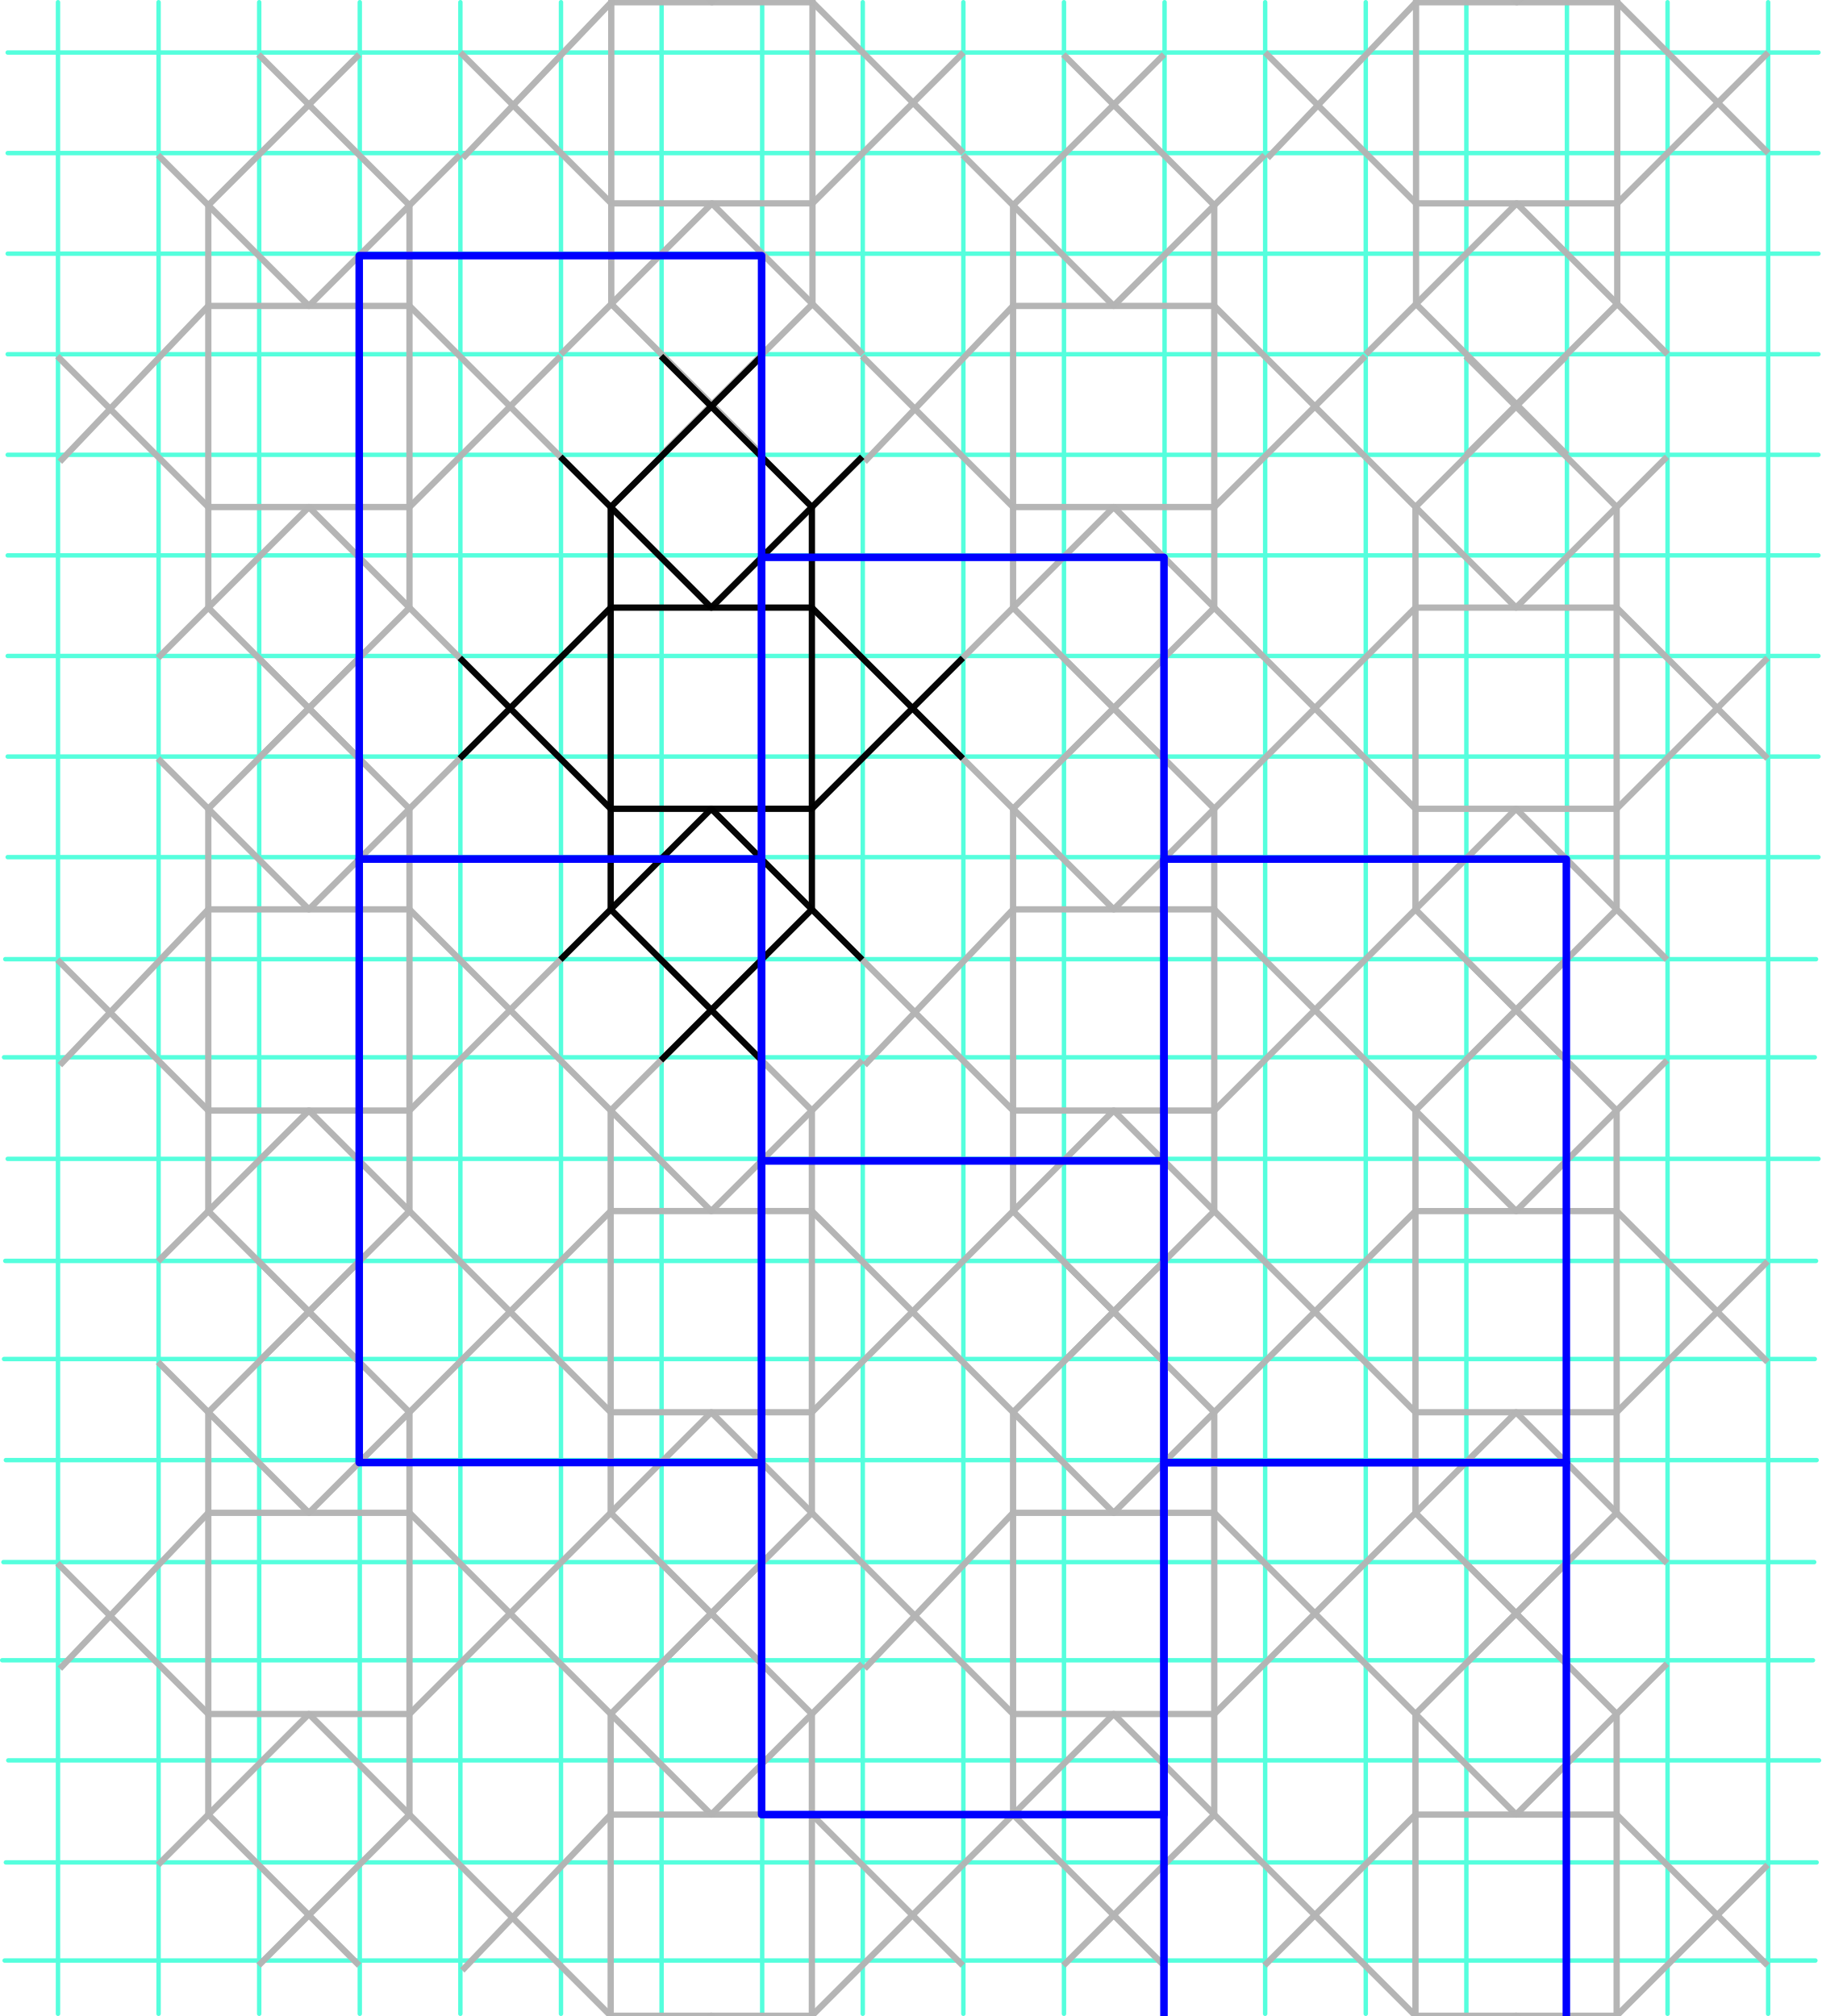
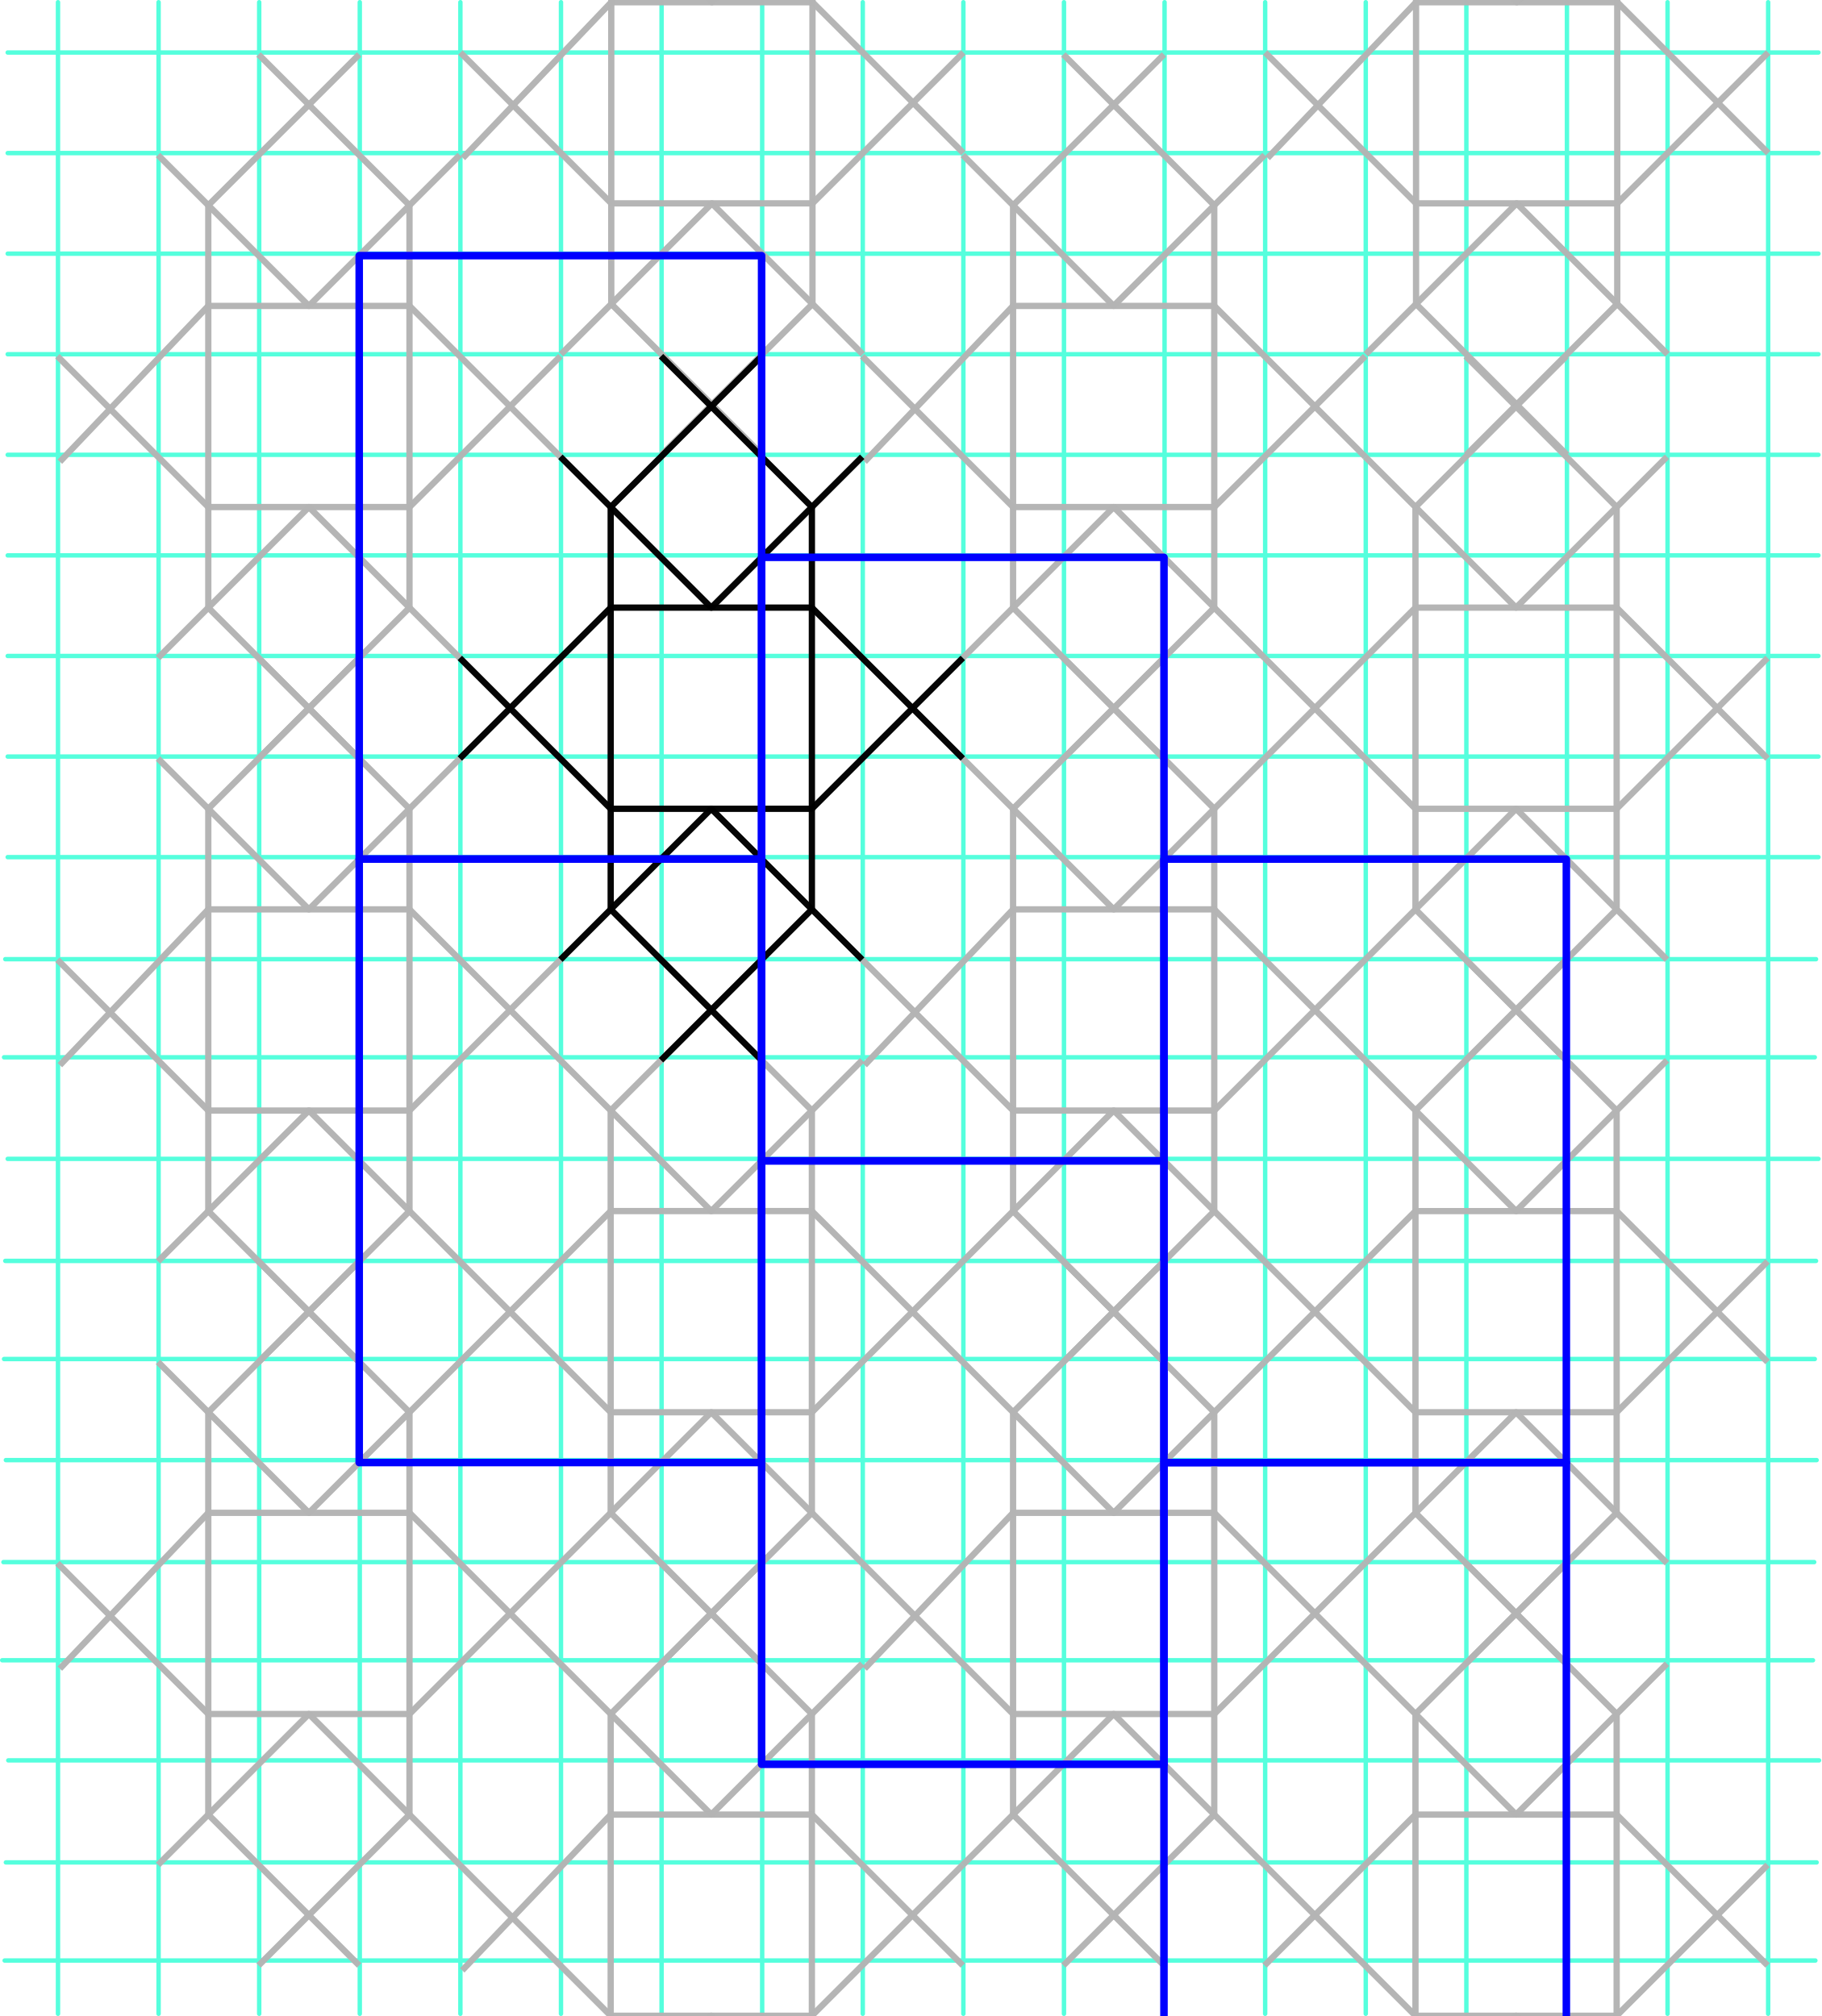
<svg xmlns="http://www.w3.org/2000/svg" width="72.418mm" height="80.176mm" viewBox="0 0 72.418 80.176" version="1.1" id="svg1">
  <defs id="defs1" />
  <g id="layer1" transform="translate(-49.47706,-128.0583)">
    <g id="g5" transform="translate(-555.811,-91.10259)">
      <g id="g2">
        <path style="fill:none;stroke:#55ffdd;stroke-width:0.176;stroke-linecap:round;stroke-linejoin:round;stroke-dasharray:none;stroke-dashoffset:539.898" d="m 605.594,225.249 h 72" id="path15-1-2-2" />
        <path style="fill:none;stroke:#55ffdd;stroke-width:0.176;stroke-linecap:round;stroke-linejoin:round;stroke-dasharray:none;stroke-dashoffset:539.898" d="m 605.594,221.249 h 72" id="path15-1-09-2-5" />
        <path style="fill:none;stroke:#55ffdd;stroke-width:0.176;stroke-linecap:round;stroke-linejoin:round;stroke-dasharray:none;stroke-dashoffset:539.898" d="m 647.594,219.249 -2e-5,80" id="path15-1-7-3-7-8" />
        <path style="fill:none;stroke:#55ffdd;stroke-width:0.176;stroke-linecap:round;stroke-linejoin:round;stroke-dasharray:none;stroke-dashoffset:539.898" d="m 605.594,229.249 h 72" id="path15-6-6-3" />
        <path style="fill:none;stroke:#55ffdd;stroke-width:0.176;stroke-linecap:round;stroke-linejoin:round;stroke-dasharray:none;stroke-dashoffset:539.898" d="m 605.594,233.249 h 72" id="path15-1-5-1-5" />
        <path style="fill:none;stroke:#55ffdd;stroke-width:0.176;stroke-linecap:round;stroke-linejoin:round;stroke-dasharray:none;stroke-dashoffset:539.898" d="m 605.594,237.249 h 72" id="path15-7-8-1" />
        <path style="fill:none;stroke:#55ffdd;stroke-width:0.176;stroke-linecap:round;stroke-linejoin:round;stroke-dasharray:none;stroke-dashoffset:539.898" d="m 605.594,241.249 h 72" id="path15-1-54-9-2" />
        <path style="fill:none;stroke:#55ffdd;stroke-width:0.176;stroke-linecap:round;stroke-linejoin:round;stroke-dasharray:none;stroke-dashoffset:539.898" d="m 605.594,245.249 h 72" id="path15-12-2-0" />
        <path style="fill:none;stroke:#55ffdd;stroke-width:0.176;stroke-linecap:round;stroke-linejoin:round;stroke-dasharray:none;stroke-dashoffset:539.898" d="m 605.594,249.249 h 72" id="path15-1-0-79-1" />
        <path style="fill:none;stroke:#55ffdd;stroke-width:0.176;stroke-linecap:round;stroke-linejoin:round;stroke-dasharray:none;stroke-dashoffset:539.898" d="m 605.594,253.249 h 72" id="path15-0-5-6" />
        <path style="fill:none;stroke:#55ffdd;stroke-width:0.176;stroke-linecap:round;stroke-linejoin:round;stroke-dasharray:none;stroke-dashoffset:539.898" d="m 605.498,257.307 h 72" id="path15-0-5-6-2" />
        <path style="fill:none;stroke:#55ffdd;stroke-width:0.176;stroke-linecap:round;stroke-linejoin:round;stroke-dasharray:none;stroke-dashoffset:539.898" d="m 605.449,261.209 h 72" id="path15-0-5-6-7" />
        <path style="fill:none;stroke:#55ffdd;stroke-width:0.176;stroke-linecap:round;stroke-linejoin:round;stroke-dasharray:none;stroke-dashoffset:539.898" d="m 605.594,265.249 h 72" id="path15-0-5-6-22" />
        <path style="fill:none;stroke:#55ffdd;stroke-width:0.176;stroke-linecap:round;stroke-linejoin:round;stroke-dasharray:none;stroke-dashoffset:539.898" d="m 605.498,269.307 h 72" id="path15-0-5-6-2-2" />
        <path style="fill:none;stroke:#55ffdd;stroke-width:0.176;stroke-linecap:round;stroke-linejoin:round;stroke-dasharray:none;stroke-dashoffset:539.898" d="m 605.449,273.209 h 72" id="path15-0-5-6-7-6" />
        <path style="fill:none;stroke:#55ffdd;stroke-width:0.176;stroke-linecap:round;stroke-linejoin:round;stroke-dasharray:none;stroke-dashoffset:539.898" d="m 605.522,277.229 h 72" id="path15-0-5-6-0" />
        <path style="fill:none;stroke:#55ffdd;stroke-width:0.176;stroke-linecap:round;stroke-linejoin:round;stroke-dasharray:none;stroke-dashoffset:539.898" d="m 605.425,281.286 h 72" id="path15-0-5-6-2-7" />
        <path style="fill:none;stroke:#55ffdd;stroke-width:0.176;stroke-linecap:round;stroke-linejoin:round;stroke-dasharray:none;stroke-dashoffset:539.898" d="m 605.376,285.189 h 72" id="path15-0-5-6-7-0" />
        <path style="fill:none;stroke:#55ffdd;stroke-width:0.176;stroke-linecap:round;stroke-linejoin:round;stroke-dasharray:none;stroke-dashoffset:539.898" d="m 605.618,289.171 h 72" id="path15-0-5-6-4" />
        <path style="fill:none;stroke:#55ffdd;stroke-width:0.176;stroke-linecap:round;stroke-linejoin:round;stroke-dasharray:none;stroke-dashoffset:539.898" d="m 605.522,293.229 h 72" id="path15-0-5-6-2-0" />
        <path style="fill:none;stroke:#55ffdd;stroke-width:0.176;stroke-linecap:round;stroke-linejoin:round;stroke-dasharray:none;stroke-dashoffset:539.898" d="M 605.473,297.131 H 677.472" id="path15-0-5-6-7-05" />
        <path style="fill:none;stroke:#55ffdd;stroke-width:0.176;stroke-linecap:round;stroke-linejoin:round;stroke-dasharray:none;stroke-dashoffset:539.898" d="m 643.594,219.249 -2e-5,80" id="path15-4-3-0" />
        <path style="fill:none;stroke:#55ffdd;stroke-width:0.176;stroke-linecap:round;stroke-linejoin:round;stroke-dasharray:none;stroke-dashoffset:539.898" d="m 639.594,219.249 -2e-5,80" id="path15-1-6-1-6" />
        <path style="fill:none;stroke:#55ffdd;stroke-width:0.176;stroke-linecap:round;stroke-linejoin:round;stroke-dasharray:none;stroke-dashoffset:539.898" d="m 635.594,219.249 -2e-5,80" id="path15-6-0-2-1" />
        <path style="fill:none;stroke:#55ffdd;stroke-width:0.176;stroke-linecap:round;stroke-linejoin:round;stroke-dasharray:none;stroke-dashoffset:539.898" d="m 631.594,219.249 -2e-5,80" id="path15-1-5-7-3-8" />
        <path style="fill:none;stroke:#55ffdd;stroke-width:0.176;stroke-linecap:round;stroke-linejoin:round;stroke-dasharray:none;stroke-dashoffset:539.898" d="m 627.594,219.249 -2e-5,80" id="path15-7-1-3-9" />
        <path style="fill:none;stroke:#55ffdd;stroke-width:0.176;stroke-linecap:round;stroke-linejoin:round;stroke-dasharray:none;stroke-dashoffset:539.898" d="m 623.594,219.249 -2e-5,80" id="path15-1-54-7-4-8" />
        <path style="fill:none;stroke:#55ffdd;stroke-width:0.176;stroke-linecap:round;stroke-linejoin:round;stroke-dasharray:none;stroke-dashoffset:539.898" d="m 619.594,219.249 -2e-5,80" id="path15-12-7-1-4" />
        <path style="fill:none;stroke:#55ffdd;stroke-width:0.176;stroke-linecap:round;stroke-linejoin:round;stroke-dasharray:none;stroke-dashoffset:539.898" d="m 615.594,219.249 -2e-5,80" id="path15-1-0-7-1-1" />
        <path style="fill:none;stroke:#55ffdd;stroke-width:0.176;stroke-linecap:round;stroke-linejoin:round;stroke-dasharray:none;stroke-dashoffset:539.898" d="m 611.594,219.249 -2e-5,80" id="path15-0-7-3-4" />
        <path style="font-variation-settings:normal;vector-effect:none;fill:none;fill-opacity:1;stroke:#55ffdd;stroke-width:0.176;stroke-linecap:round;stroke-linejoin:round;stroke-miterlimit:4;stroke-dasharray:none;stroke-dashoffset:539.898;stroke-opacity:1;-inkscape-stroke:none;stop-color:#000000" d="m 607.594,219.249 -2e-5,80" id="path15-1-1-3-8-3" />
        <path style="font-variation-settings:normal;vector-effect:none;fill:none;fill-opacity:1;stroke:#55ffdd;stroke-width:0.176;stroke-linecap:round;stroke-linejoin:round;stroke-miterlimit:4;stroke-dasharray:none;stroke-dashoffset:539.898;stroke-opacity:1;-inkscape-stroke:none;stop-color:#000000" d="m 663.594,219.249 -2e-5,80" id="path15-1-1-3-8-3-8" />
        <path style="font-variation-settings:normal;vector-effect:none;fill:none;fill-opacity:1;stroke:#55ffdd;stroke-width:0.176;stroke-linecap:round;stroke-linejoin:round;stroke-miterlimit:4;stroke-dasharray:none;stroke-dashoffset:539.898;stroke-opacity:1;-inkscape-stroke:none;stop-color:#000000" d="m 667.594,219.249 -2e-5,80" id="path15-1-1-3-8-3-8-9" />
        <path style="font-variation-settings:normal;vector-effect:none;fill:none;fill-opacity:1;stroke:#55ffdd;stroke-width:0.176;stroke-linecap:round;stroke-linejoin:round;stroke-miterlimit:4;stroke-dasharray:none;stroke-dashoffset:539.898;stroke-opacity:1;-inkscape-stroke:none;stop-color:#000000" d="m 671.594,219.249 -2e-5,80" id="path15-1-1-3-8-3-8-2" />
        <path style="fill:none;stroke:#55ffdd;stroke-width:0.176;stroke-linecap:round;stroke-linejoin:round;stroke-dasharray:none;stroke-dashoffset:539.898" d="m 655.594,219.249 -2e-5,80" id="path15-1-1-3-0-7-9" />
        <path style="fill:none;stroke:#55ffdd;stroke-width:0.176;stroke-linecap:round;stroke-linejoin:round;stroke-dasharray:none;stroke-dashoffset:539.898" d="m 659.594,219.249 -2e-5,80" id="path15-1-1-3-1-4-8" />
        <path style="fill:none;stroke:#55ffdd;stroke-width:0.176;stroke-linecap:round;stroke-linejoin:round;stroke-dasharray:none;stroke-dashoffset:539.898" d="m 651.594,219.249 -2e-5,80" id="path15-1-7-5-2-8" />
        <path style="font-variation-settings:normal;vector-effect:none;fill:none;fill-opacity:1;stroke:#55ffdd;stroke-width:0.176;stroke-linecap:round;stroke-linejoin:round;stroke-miterlimit:4;stroke-dasharray:none;stroke-dashoffset:539.898;stroke-opacity:1;-inkscape-stroke:none;stop-color:#000000" d="m 675.594,219.249 -2e-5,80" id="path15-1-1-3-8-3-8-7" />
      </g>
    </g>
    <g id="g13-43-3" transform="translate(-532.793,-79.71928)" style="display:inline">
      <path style="display:inline;fill:none;stroke:#b3b3b3;stroke-width:0.25;stroke-linejoin:round;stroke-opacity:0.98;-inkscape-stroke:none" d="m 608.552,245.943 2,2 4,4 v 4 8 4 l -4,4 -2,2" id="path1-03-5-4-0-8-5" />
      <path style="display:inline;fill:none;stroke:#b3b3b3;stroke-width:0.25;stroke-linejoin:round;stroke-opacity:0.98;-inkscape-stroke:none" d="m 612.552,245.943 -2,2 -4,4 v 4 8 4 l 4,4 2,2" id="path1-4-9-4-6-0-76" />
      <path style="display:inline;fill:none;stroke:#b3b3b3;stroke-width:0.25;stroke-linejoin:round;stroke-opacity:0.98;-inkscape-stroke:none" d="m 604.553,249.943 2,2 v 0 l 4,4 h 4 v 0 l 6,6" id="path3-6-6-4-11-8-6" />
      <path style="display:inline;fill:none;stroke:#b3b3b3;stroke-width:0.25;stroke-linejoin:round;stroke-opacity:0.98;-inkscape-stroke:none" d="m 616.552,249.943 -2,2 v 0 l -4,4 h -4 v 0 l -6,6" id="path3-8-3-4-1-80-5" />
      <path style="display:inline;fill:none;stroke:#b3b3b3;stroke-width:0.25;stroke-linejoin:round;stroke-opacity:0.98;-inkscape-stroke:none" d="m 604.553,269.943 2,-2 v 0 l 4,-4 h 4 v 0 l 6,-6" id="path3-82-4-4-7-6-82" />
      <path style="display:inline;fill:none;stroke:#b3b3b3;stroke-width:0.25;stroke-linejoin:round;stroke-opacity:0.98;-inkscape-stroke:none" d="m 616.552,269.943 -2,-2 v 0 l -4,-4 h -4 v 0 l -6,-6" id="path3-8-4-2-2-3-8-5" />
    </g>
    <g id="g13-43-3-4" transform="translate(-548.7929,-67.71929)" style="display:inline">
      <path style="display:inline;fill:none;stroke:#b3b3b3;stroke-width:0.25;stroke-linejoin:round;stroke-opacity:0.98;-inkscape-stroke:none" d="m 608.552,245.943 2,2 4,4 v 4 8 4 l -4,4 -2,2" id="path1-03-5-4-0-8-5-2" />
      <path style="display:inline;fill:none;stroke:#b3b3b3;stroke-width:0.25;stroke-linejoin:round;stroke-opacity:0.98;-inkscape-stroke:none" d="m 612.552,245.943 -2,2 -4,4 v 4 8 4 l 4,4 2,2" id="path1-4-9-4-6-0-76-9" />
      <path style="display:inline;fill:none;stroke:#b3b3b3;stroke-width:0.25;stroke-linejoin:round;stroke-opacity:0.98;-inkscape-stroke:none" d="m 604.553,249.943 2,2 v 0 l 4,4 h 4 v 0 l 6,6" id="path3-6-6-4-11-8-6-3" />
      <path style="display:inline;fill:none;stroke:#b3b3b3;stroke-width:0.25;stroke-linejoin:round;stroke-opacity:0.98;-inkscape-stroke:none" d="m 616.552,249.943 -2,2 v 0 l -4,4 h -4 v 0 l -5.902,6.196" id="path3-8-3-4-1-80-5-0" />
      <path style="display:inline;fill:none;stroke:#b3b3b3;stroke-width:0.25;stroke-linejoin:round;stroke-opacity:0.98;-inkscape-stroke:none" d="m 604.553,269.943 2,-2 v 0 l 4,-4 h 4 v 0 l 6,-6" id="path3-82-4-4-7-6-82-7" />
      <path style="display:inline;fill:none;stroke:#b3b3b3;stroke-width:0.25;stroke-linejoin:round;stroke-opacity:0.98;-inkscape-stroke:none" d="m 616.552,269.943 -2,-2 v 0 l -4,-4 h -4 v 0 l -6,-6" id="path3-8-4-2-2-3-8-5-7" />
    </g>
    <g id="g13-9-9" transform="translate(-516.793,-91.71917)" style="display:inline">
      <path style="display:inline;fill:none;stroke:#b3b3b3;stroke-width:0.25;stroke-linejoin:round;stroke-opacity:0.98;-inkscape-stroke:none" d="m 608.552,245.943 2,2 4,4 v 4 8 4 l -4,4 -2,2" id="path1-03-5-4-0-89-2" />
      <path style="display:inline;fill:none;stroke:#b3b3b3;stroke-width:0.25;stroke-linejoin:round;stroke-opacity:0.98;-inkscape-stroke:none" d="m 612.552,245.943 -2,2 -4,4 v 4 8 4 l 4,4 2,2" id="path1-4-9-4-6-7-4" />
      <path style="display:inline;fill:none;stroke:#b3b3b3;stroke-width:0.25;stroke-linejoin:round;stroke-opacity:0.98;-inkscape-stroke:none" d="m 604.553,249.943 2,2 v 0 l 4,4 h 4 v 0 l 6,6" id="path3-6-6-4-11-2-6" />
      <path style="display:inline;fill:none;stroke:#b3b3b3;stroke-width:0.25;stroke-linejoin:round;stroke-opacity:0.98;-inkscape-stroke:none" d="m 616.552,249.943 -2,2 v 0 l -4,4 h -4 v 0 l -5.902,6.196" id="path3-8-3-4-1-2-1" />
      <path style="display:inline;fill:none;stroke:#b3b3b3;stroke-width:0.25;stroke-linejoin:round;stroke-opacity:0.98;-inkscape-stroke:none" d="m 604.553,269.943 2,-2 v 0 l 4,-4 h 4 v 0 l 6,-6" id="path3-82-4-4-7-8-8" />
      <path style="display:inline;fill:none;stroke:#b3b3b3;stroke-width:0.25;stroke-linejoin:round;stroke-opacity:0.98;-inkscape-stroke:none" d="m 616.552,269.943 -2,-2 v 0 l -4,-4 h -4 v 0 l -6,-6" id="path3-8-4-2-2-3-2-2" />
    </g>
    <g id="g13-90-1" transform="translate(-516.793,-115.7191)" style="display:inline">
      <path style="display:inline;fill:none;stroke:#b3b3b3;stroke-width:0.25;stroke-linejoin:round;stroke-opacity:0.98;-inkscape-stroke:none" d="m 608.552,245.943 2,2 4,4 v 4 8 4 l -4,4 -2,2" id="path1-03-5-4-0-7-1" />
      <path style="display:inline;fill:none;stroke:#b3b3b3;stroke-width:0.25;stroke-linejoin:round;stroke-opacity:0.98;-inkscape-stroke:none" d="m 612.552,245.943 -2,2 -4,4 v 4 8 4 l 4,4 2,2" id="path1-4-9-4-6-8-9" />
      <path style="display:inline;fill:none;stroke:#b3b3b3;stroke-width:0.25;stroke-linejoin:round;stroke-opacity:0.98;-inkscape-stroke:none" d="m 604.553,249.943 2,2 v 0 l 4,4 h 4 v 0 l 6,6" id="path3-6-6-4-11-1-7" />
      <path style="display:inline;fill:none;stroke:#b3b3b3;stroke-width:0.25;stroke-linejoin:round;stroke-opacity:0.98;-inkscape-stroke:none" d="m 616.552,249.943 -2,2 v 0 l -4,4 h -4 v 0 l -5.902,6.196" id="path3-8-3-4-1-58-6" />
      <path style="display:inline;fill:none;stroke:#b3b3b3;stroke-width:0.25;stroke-linejoin:round;stroke-opacity:0.98;-inkscape-stroke:none" d="m 604.553,269.943 2,-2 v 0 l 4,-4 h 4 v 0 l 6,-6" id="path3-82-4-4-7-61-2" />
      <path style="display:inline;fill:none;stroke:#b3b3b3;stroke-width:0.25;stroke-linejoin:round;stroke-opacity:0.98;-inkscape-stroke:none" d="m 616.552,269.943 -2,-2 v 0 l -4,-4 h -4 v 0 l -6,-6" id="path3-8-4-2-2-3-24-9" />
    </g>
    <g id="g13-90-1-2" transform="translate(-532.7692,-127.7969)" style="display:inline">
      <path style="display:inline;fill:none;stroke:#b3b3b3;stroke-width:0.25;stroke-linejoin:round;stroke-opacity:0.98;-inkscape-stroke:none" d="m 608.552,245.943 2,2 4,4 v 4 8 4 l -4,4 -2,2" id="path1-03-5-4-0-7-1-4" />
      <path style="display:inline;fill:none;stroke:#b3b3b3;stroke-width:0.25;stroke-linejoin:round;stroke-opacity:0.98;-inkscape-stroke:none" d="m 612.552,245.943 -2,2 -4,4 v 4 8 4 l 4,4 2,2" id="path1-4-9-4-6-8-9-5" />
      <path style="display:inline;fill:none;stroke:#b3b3b3;stroke-width:0.25;stroke-linejoin:round;stroke-opacity:0.98;-inkscape-stroke:none" d="m 604.553,249.943 2,2 v 0 l 4,4 h 4 v 0 l 6,6" id="path3-6-6-4-11-1-7-5" />
      <path style="display:inline;fill:none;stroke:#b3b3b3;stroke-width:0.25;stroke-linejoin:round;stroke-opacity:0.98;-inkscape-stroke:none" d="m 616.552,249.943 -2,2 v 0 l -4,4 h -4 v 0 l -5.902,6.196" id="path3-8-3-4-1-58-6-1" />
      <path style="display:inline;fill:none;stroke:#b3b3b3;stroke-width:0.25;stroke-linejoin:round;stroke-opacity:0.98;-inkscape-stroke:none" d="m 604.553,269.943 2,-2 v 0 l 4,-4 h 4 v 0 l 6,-6" id="path3-82-4-4-7-61-2-7" />
      <path style="display:inline;fill:none;stroke:#b3b3b3;stroke-width:0.25;stroke-linejoin:round;stroke-opacity:0.98;-inkscape-stroke:none" d="m 616.552,269.943 -2,-2 v 0 l -4,-4 h -4 v 0 l -6,-6" id="path3-8-4-2-2-3-24-9-1" />
    </g>
    <g id="g13-90-1-7" transform="translate(-500.7693,-127.7969)" style="display:inline">
      <path style="display:inline;fill:none;stroke:#b3b3b3;stroke-width:0.25;stroke-linejoin:round;stroke-opacity:0.98;-inkscape-stroke:none" d="m 608.552,245.943 2,2 4,4 v 4 8 4 l -4,4 -2,2" id="path1-03-5-4-0-7-1-6" />
      <path style="display:inline;fill:none;stroke:#b3b3b3;stroke-width:0.25;stroke-linejoin:round;stroke-opacity:0.98;-inkscape-stroke:none" d="m 612.552,245.943 -2,2 -4,4 v 4 8 4 l 4,4 2,2" id="path1-4-9-4-6-8-9-1" />
      <path style="display:inline;fill:none;stroke:#b3b3b3;stroke-width:0.25;stroke-linejoin:round;stroke-opacity:0.98;-inkscape-stroke:none" d="m 604.553,249.943 2,2 v 0 l 4,4 h 4 v 0 l 6,6" id="path3-6-6-4-11-1-7-4" />
      <path style="display:inline;fill:none;stroke:#b3b3b3;stroke-width:0.25;stroke-linejoin:round;stroke-opacity:0.98;-inkscape-stroke:none" d="m 616.552,249.943 -2,2 v 0 l -4,4 h -4 v 0 l -5.902,6.196" id="path3-8-3-4-1-58-6-2" />
      <path style="display:inline;fill:none;stroke:#b3b3b3;stroke-width:0.25;stroke-linejoin:round;stroke-opacity:0.98;-inkscape-stroke:none" d="m 604.553,269.943 2,-2 v 0 l 4,-4 h 4 v 0 l 6,-6" id="path3-82-4-4-7-61-2-3" />
      <path style="display:inline;fill:none;stroke:#b3b3b3;stroke-width:0.25;stroke-linejoin:round;stroke-opacity:0.98;-inkscape-stroke:none" d="m 616.552,269.943 -2,-2 v 0 l -4,-4 h -4 v 0 l -6,-6" id="path3-8-4-2-2-3-24-9-2" />
    </g>
    <g id="g13-0-9" transform="translate(-548.7929,-115.7191)" style="display:inline">
      <path style="display:inline;fill:none;stroke:#b3b3b3;stroke-width:0.25;stroke-linejoin:round;stroke-opacity:0.98;-inkscape-stroke:none" d="m 608.552,245.943 2,2 4,4 v 4 8 4 l -4,4 -2,2" id="path1-03-5-4-0-9-5" />
      <path style="display:inline;fill:none;stroke:#b3b3b3;stroke-width:0.25;stroke-linejoin:round;stroke-opacity:0.98;-inkscape-stroke:none" d="m 612.552,245.943 -2,2 -4,4 v 4 8 4 l 4,4 2,2" id="path1-4-9-4-6-9-3" />
      <path style="display:inline;fill:none;stroke:#b3b3b3;stroke-width:0.25;stroke-linejoin:round;stroke-opacity:0.98;-inkscape-stroke:none" d="m 604.553,249.943 2,2 v 0 l 4,4 h 4 v 0 l 6,6" id="path3-6-6-4-11-6-2" />
      <path style="display:inline;fill:none;stroke:#b3b3b3;stroke-width:0.25;stroke-linejoin:round;stroke-opacity:0.98;-inkscape-stroke:none" d="m 616.552,249.943 -2,2 v 0 l -4,4 h -4 v 0 l -5.902,6.196" id="path3-8-3-4-1-8-5" />
      <path style="display:inline;fill:none;stroke:#b3b3b3;stroke-width:0.25;stroke-linejoin:round;stroke-opacity:0.98;-inkscape-stroke:none" d="m 604.553,269.943 2,-2 v 0 l 4,-4 h 4 v 0 l 6,-6" id="path3-82-4-4-7-3-2" />
      <path style="display:inline;fill:none;stroke:#b3b3b3;stroke-width:0.25;stroke-linejoin:round;stroke-opacity:0.98;-inkscape-stroke:none" d="m 616.552,269.943 -2,-2 v 0 l -4,-4 h -4 v 0 l -6,-6" id="path3-8-4-2-2-3-4-5" />
    </g>
    <g id="g13-4-8" transform="translate(-548.7929,-91.71917)" style="display:inline">
      <path style="display:inline;fill:none;stroke:#b3b3b3;stroke-width:0.25;stroke-linejoin:round;stroke-opacity:0.98;-inkscape-stroke:none" d="m 608.552,245.943 2,2 4,4 v 4 8 4 l -4,4 -2,2" id="path1-03-5-4-0-99-6" />
      <path style="display:inline;fill:none;stroke:#b3b3b3;stroke-width:0.25;stroke-linejoin:round;stroke-opacity:0.98;-inkscape-stroke:none" d="m 612.552,245.943 -2,2 -4,4 v 4 8 4 l 4,4 2,2" id="path1-4-9-4-6-2-7" />
      <path style="display:inline;fill:none;stroke:#b3b3b3;stroke-width:0.25;stroke-linejoin:round;stroke-opacity:0.98;-inkscape-stroke:none" d="m 604.553,249.943 2,2 v 0 l 4,4 h 4 v 0 l 6,6" id="path3-6-6-4-11-5-7" />
      <path style="display:inline;fill:none;stroke:#b3b3b3;stroke-width:0.25;stroke-linejoin:round;stroke-opacity:0.98;-inkscape-stroke:none" d="m 616.552,249.943 -2,2 v 0 l -4,4 h -4 v 0 l -5.902,6.196" id="path3-8-3-4-1-5-2" />
      <path style="display:inline;fill:none;stroke:#b3b3b3;stroke-width:0.25;stroke-linejoin:round;stroke-opacity:0.98;-inkscape-stroke:none" d="m 604.553,269.943 2,-2 v 0 l 4,-4 h 4 v 0 l 6,-6" id="path3-82-4-4-7-33-2" />
      <path style="display:inline;fill:none;stroke:#b3b3b3;stroke-width:0.25;stroke-linejoin:round;stroke-opacity:0.98;-inkscape-stroke:none" d="m 616.552,269.943 -2,-2 v 0 l -4,-4 h -4 v 0 l -6,-6" id="path3-8-4-2-2-3-3-9" />
    </g>
    <g id="g14-4" style="display:inline" transform="translate(-577.0382,-134.089)">
      <path style="display:inline;fill:none;stroke:#000000;stroke-width:0.25;stroke-linejoin:round;stroke-opacity:0.98;-inkscape-stroke:none" d="m 652.798,276.313 2,2 4,4 v 4 8 4 l -4,4 -2,2" id="path1-03-9-1" />
      <path style="display:inline;fill:none;stroke:#000000;stroke-width:0.25;stroke-linejoin:round;stroke-opacity:0.98;-inkscape-stroke:none" d="m 656.798,276.313 -2,2 -4,4 v 4 8 4 l 4,4 2,2" id="path1-4-8-9" />
      <path style="display:inline;fill:none;stroke:#000000;stroke-width:0.25;stroke-linejoin:round;stroke-opacity:0.98;-inkscape-stroke:none" d="m 648.798,280.313 2,2 v 0 l 4,4 h 4 v 0 l 6,6" id="path3-6-3-6" />
      <path style="display:inline;fill:none;stroke:#000000;stroke-width:0.25;stroke-linejoin:round;stroke-opacity:0.98;-inkscape-stroke:none" d="m 660.798,280.313 -2,2 v 0 l -4,4 h -4 v 0 l -6,6" id="path3-8-0-9" />
      <path style="display:inline;fill:none;stroke:#000000;stroke-width:0.25;stroke-linejoin:round;stroke-opacity:0.98;-inkscape-stroke:none" d="m 648.798,300.313 2,-2 v 0 l 4,-4 h 4 v 0 l 6,-6" id="path3-82-2-8" />
      <path style="display:inline;fill:none;stroke:#000000;stroke-width:0.25;stroke-linejoin:round;stroke-opacity:0.98;-inkscape-stroke:none" d="m 660.798,300.313 -2,-2 v 0 l -4,-4 h -4 v 0 l -6,-6" id="path3-8-4-23-2" />
    </g>
    <g id="g13-43-54" transform="translate(-500.7931,-103.7191)" style="display:inline">
      <path style="display:inline;fill:none;stroke:#b3b3b3;stroke-width:0.25;stroke-linejoin:round;stroke-opacity:0.98;-inkscape-stroke:none" d="m 608.552,245.943 2,2 4,4 v 4 8 4 l -4,4 -2,2" id="path1-03-5-4-0-8-9" />
      <path style="display:inline;fill:none;stroke:#b3b3b3;stroke-width:0.25;stroke-linejoin:round;stroke-opacity:0.98;-inkscape-stroke:none" d="m 612.552,245.943 -2,2 -4,4 v 4 8 4 l 4,4 2,2" id="path1-4-9-4-6-0-1" />
      <path style="display:inline;fill:none;stroke:#b3b3b3;stroke-width:0.25;stroke-linejoin:round;stroke-opacity:0.98;-inkscape-stroke:none" d="m 604.553,249.943 2,2 v 0 l 4,4 h 4 v 0 l 6,6" id="path3-6-6-4-11-8-25" />
      <path style="display:inline;fill:none;stroke:#b3b3b3;stroke-width:0.25;stroke-linejoin:round;stroke-opacity:0.98;-inkscape-stroke:none" d="m 616.552,249.943 -2,2 v 0 l -4,4 h -4 v 0 l -6,6" id="path3-8-3-4-1-80-0" />
      <path style="display:inline;fill:none;stroke:#b3b3b3;stroke-width:0.25;stroke-linejoin:round;stroke-opacity:0.98;-inkscape-stroke:none" d="m 604.553,269.943 2,-2 v 0 l 4,-4 h 4 v 0 l 6,-6" id="path3-82-4-4-7-6-8" />
      <path style="display:inline;fill:none;stroke:#b3b3b3;stroke-width:0.25;stroke-linejoin:round;stroke-opacity:0.98;-inkscape-stroke:none" d="m 616.552,269.943 -2,-2 v 0 l -4,-4 h -4 v 0 l -6,-6" id="path3-8-4-2-2-3-8-39" />
    </g>
    <g id="g13-43-9" transform="translate(-500.7931,-79.71917)" style="display:inline">
      <path style="display:inline;fill:none;stroke:#b3b3b3;stroke-width:0.25;stroke-linejoin:round;stroke-opacity:0.98;-inkscape-stroke:none" d="m 608.552,245.943 2,2 4,4 v 4 8 4 l -4,4 -2,2" id="path1-03-5-4-0-8-6" />
      <path style="display:inline;fill:none;stroke:#b3b3b3;stroke-width:0.25;stroke-linejoin:round;stroke-opacity:0.98;-inkscape-stroke:none" d="m 612.552,245.943 -2,2 -4,4 v 4 8 4 l 4,4 2,2" id="path1-4-9-4-6-0-7" />
      <path style="display:inline;fill:none;stroke:#b3b3b3;stroke-width:0.25;stroke-linejoin:round;stroke-opacity:0.98;-inkscape-stroke:none" d="m 604.553,249.943 2,2 v 0 l 4,4 h 4 v 0 l 6,6" id="path3-6-6-4-11-8-9" />
      <path style="display:inline;fill:none;stroke:#b3b3b3;stroke-width:0.25;stroke-linejoin:round;stroke-opacity:0.98;-inkscape-stroke:none" d="m 616.552,249.943 -2,2 v 0 l -4,4 h -4 v 0 l -6,6" id="path3-8-3-4-1-80-9" />
      <path style="display:inline;fill:none;stroke:#b3b3b3;stroke-width:0.25;stroke-linejoin:round;stroke-opacity:0.98;-inkscape-stroke:none" d="m 604.553,269.943 2,-2 v 0 l 4,-4 h 4 v 0 l 6,-6" id="path3-82-4-4-7-6-7" />
      <path style="display:inline;fill:none;stroke:#b3b3b3;stroke-width:0.25;stroke-linejoin:round;stroke-opacity:0.98;-inkscape-stroke:none" d="m 616.552,269.943 -2,-2 v 0 l -4,-4 h -4 v 0 l -6,-6" id="path3-8-4-2-2-3-8-6" />
    </g>
    <path style="display:inline;fill:none;stroke:#0000ff;stroke-width:0.3;stroke-linecap:round;stroke-linejoin:round;stroke-dasharray:none;stroke-dashoffset:539.898" d="m 63.76,138.224 16,5e-5 -2e-5,24 H 63.76 Z" id="path3" />
    <path style="display:inline;fill:none;stroke:#0000ff;stroke-width:0.3;stroke-linecap:round;stroke-linejoin:round;stroke-dasharray:none;stroke-dashoffset:539.898" d="m 79.76,150.224 h 16 l -4e-5,24 H 79.759 Z" id="path3-6" />
    <path style="display:inline;fill:none;stroke:#0000ff;stroke-width:0.3;stroke-linecap:round;stroke-linejoin:round;stroke-dasharray:none;stroke-dashoffset:539.898" d="m 95.759,162.224 16,1.1e-4 -4e-5,24 H 95.759 Z" id="path3-7" />
    <g id="g13-43-3-7" transform="translate(-516.793,-67.71932)" style="display:inline">
      <path style="display:inline;fill:none;stroke:#b3b3b3;stroke-width:0.25;stroke-linejoin:round;stroke-opacity:0.98;-inkscape-stroke:none" d="m 608.552,245.943 2,2 4,4 v 4 8 4 l -4,4 -2,2" id="path1-03-5-4-0-8-5-3" />
      <path style="display:inline;fill:none;stroke:#b3b3b3;stroke-width:0.25;stroke-linejoin:round;stroke-opacity:0.98;-inkscape-stroke:none" d="m 612.552,245.943 -2,2 -4,4 v 4 8 4 l 4,4 2,2" id="path1-4-9-4-6-0-76-0" />
      <path style="display:inline;fill:none;stroke:#b3b3b3;stroke-width:0.25;stroke-linejoin:round;stroke-opacity:0.98;-inkscape-stroke:none" d="m 604.553,249.943 2,2 v 0 l 4,4 h 4 v 0 l 6,6" id="path3-6-6-4-11-8-6-38" />
      <path style="display:inline;fill:none;stroke:#b3b3b3;stroke-width:0.25;stroke-linejoin:round;stroke-opacity:0.98;-inkscape-stroke:none" d="m 616.552,249.943 -2,2 v 0 l -4,4 h -4 v 0 l -5.902,6.196" id="path3-8-3-4-1-80-5-2" />
      <path style="display:inline;fill:none;stroke:#b3b3b3;stroke-width:0.25;stroke-linejoin:round;stroke-opacity:0.98;-inkscape-stroke:none" d="m 604.553,269.943 2,-2 v 0 l 4,-4 h 4 v 0 l 6,-6" id="path3-82-4-4-7-6-82-5" />
      <path style="display:inline;fill:none;stroke:#b3b3b3;stroke-width:0.25;stroke-linejoin:round;stroke-opacity:0.98;-inkscape-stroke:none" d="m 616.552,269.943 -2,-2 v 0 l -4,-4 h -4 v 0 l -6,-6" id="path3-8-4-2-2-3-8-5-2" />
    </g>
    <g id="g13-43-3-3" transform="translate(-500.7931,-55.71934)" style="display:inline">
      <path style="display:inline;fill:none;stroke:#b3b3b3;stroke-width:0.25;stroke-linejoin:round;stroke-opacity:0.98;-inkscape-stroke:none" d="m 608.552,245.943 2,2 4,4 v 4 8 4 l -4,4 -2,2" id="path1-03-5-4-0-8-5-7" />
      <path style="display:inline;fill:none;stroke:#b3b3b3;stroke-width:0.25;stroke-linejoin:round;stroke-opacity:0.98;-inkscape-stroke:none" d="m 612.552,245.943 -2,2 -4,4 v 4 8 4 l 4,4 2,2" id="path1-4-9-4-6-0-76-2" />
      <path style="display:inline;fill:none;stroke:#b3b3b3;stroke-width:0.25;stroke-linejoin:round;stroke-opacity:0.98;-inkscape-stroke:none" d="m 604.553,249.943 2,2 v 0 l 4,4 h 4 v 0 l 6,6" id="path3-6-6-4-11-8-6-9" />
      <path style="display:inline;fill:none;stroke:#b3b3b3;stroke-width:0.25;stroke-linejoin:round;stroke-opacity:0.98;-inkscape-stroke:none" d="m 616.552,249.943 -2,2 v 0 l -4,4 h -4 v 0 l -6,6" id="path3-8-3-4-1-80-5-7" />
      <path style="display:inline;fill:none;stroke:#b3b3b3;stroke-width:0.25;stroke-linejoin:round;stroke-opacity:0.98;-inkscape-stroke:none" d="m 604.553,269.943 2,-2 v 0 l 4,-4 h 4 v 0 l 6,-6" id="path3-82-4-4-7-6-82-53" />
      <path style="display:inline;fill:none;stroke:#b3b3b3;stroke-width:0.25;stroke-linejoin:round;stroke-opacity:0.98;-inkscape-stroke:none" d="m 616.552,269.943 -2,-2 v 0 l -4,-4 h -4 v 0 l -6,-6" id="path3-8-4-2-2-3-8-5-4" />
    </g>
    <g id="g13-43-3-2" transform="translate(-532.7929,-55.71936)" style="display:inline">
      <path style="display:inline;fill:none;stroke:#b3b3b3;stroke-width:0.25;stroke-linejoin:round;stroke-opacity:0.98;-inkscape-stroke:none" d="m 608.552,245.943 2,2 4,4 v 4 8 4 l -4,4 -2,2" id="path1-03-5-4-0-8-5-1" />
      <path style="display:inline;fill:none;stroke:#b3b3b3;stroke-width:0.25;stroke-linejoin:round;stroke-opacity:0.98;-inkscape-stroke:none" d="m 612.552,245.943 -2,2 -4,4 v 4 8 4 l 4,4 2,2" id="path1-4-9-4-6-0-76-1" />
      <path style="display:inline;fill:none;stroke:#b3b3b3;stroke-width:0.25;stroke-linejoin:round;stroke-opacity:0.98;-inkscape-stroke:none" d="m 604.553,249.943 2,2 v 0 l 4,4 h 4 v 0 l 6,6" id="path3-6-6-4-11-8-6-32" />
      <path style="display:inline;fill:none;stroke:#b3b3b3;stroke-width:0.25;stroke-linejoin:round;stroke-opacity:0.98;-inkscape-stroke:none" d="m 616.552,249.943 -2,2 v 0 l -4,4 h -4 v 0 l -5.902,6.196" id="path3-8-3-4-1-80-5-5" />
      <path style="display:inline;fill:none;stroke:#b3b3b3;stroke-width:0.25;stroke-linejoin:round;stroke-opacity:0.98;-inkscape-stroke:none" d="m 604.553,269.943 2,-2 v 0 l 4,-4 h 4 v 0 l 6,-6" id="path3-82-4-4-7-6-82-3" />
      <path style="display:inline;fill:none;stroke:#b3b3b3;stroke-width:0.25;stroke-linejoin:round;stroke-opacity:0.98;-inkscape-stroke:none" d="m 616.552,269.943 -2,-2 v 0 l -4,-4 h -4 v 0 l -6,-6" id="path3-8-4-2-2-3-8-5-5" />
    </g>
    <path style="display:inline;fill:none;stroke:#0000ff;stroke-width:0.3;stroke-linecap:round;stroke-linejoin:round;stroke-dasharray:none;stroke-dashoffset:539.898" d="m 63.76,162.224 h 16 l 4e-5,24 H 63.76 Z" id="path3-4" />
-     <path style="display:inline;fill:none;stroke:#0000ff;stroke-width:0.3;stroke-linecap:round;stroke-linejoin:round;stroke-dasharray:none;stroke-dashoffset:539.898" d="m 79.759,174.224 h 16 l 4e-5,26 H 79.76 Z" id="path3-8" />
+     <path style="display:inline;fill:none;stroke:#0000ff;stroke-width:0.3;stroke-linecap:round;stroke-linejoin:round;stroke-dasharray:none;stroke-dashoffset:539.898" d="m 79.759,174.224 h 16 l 1e-4,24 -16,-4e-5 z" id="path3-8" />
    <path style="display:inline;fill:none;stroke:#0000ff;stroke-width:0.3;stroke-linecap:round;stroke-linejoin:round;stroke-dasharray:none;stroke-dashoffset:539.898" d="m 95.759,208.224 v -22 h 16 v 22" id="path3-81" />
  </g>
</svg>
